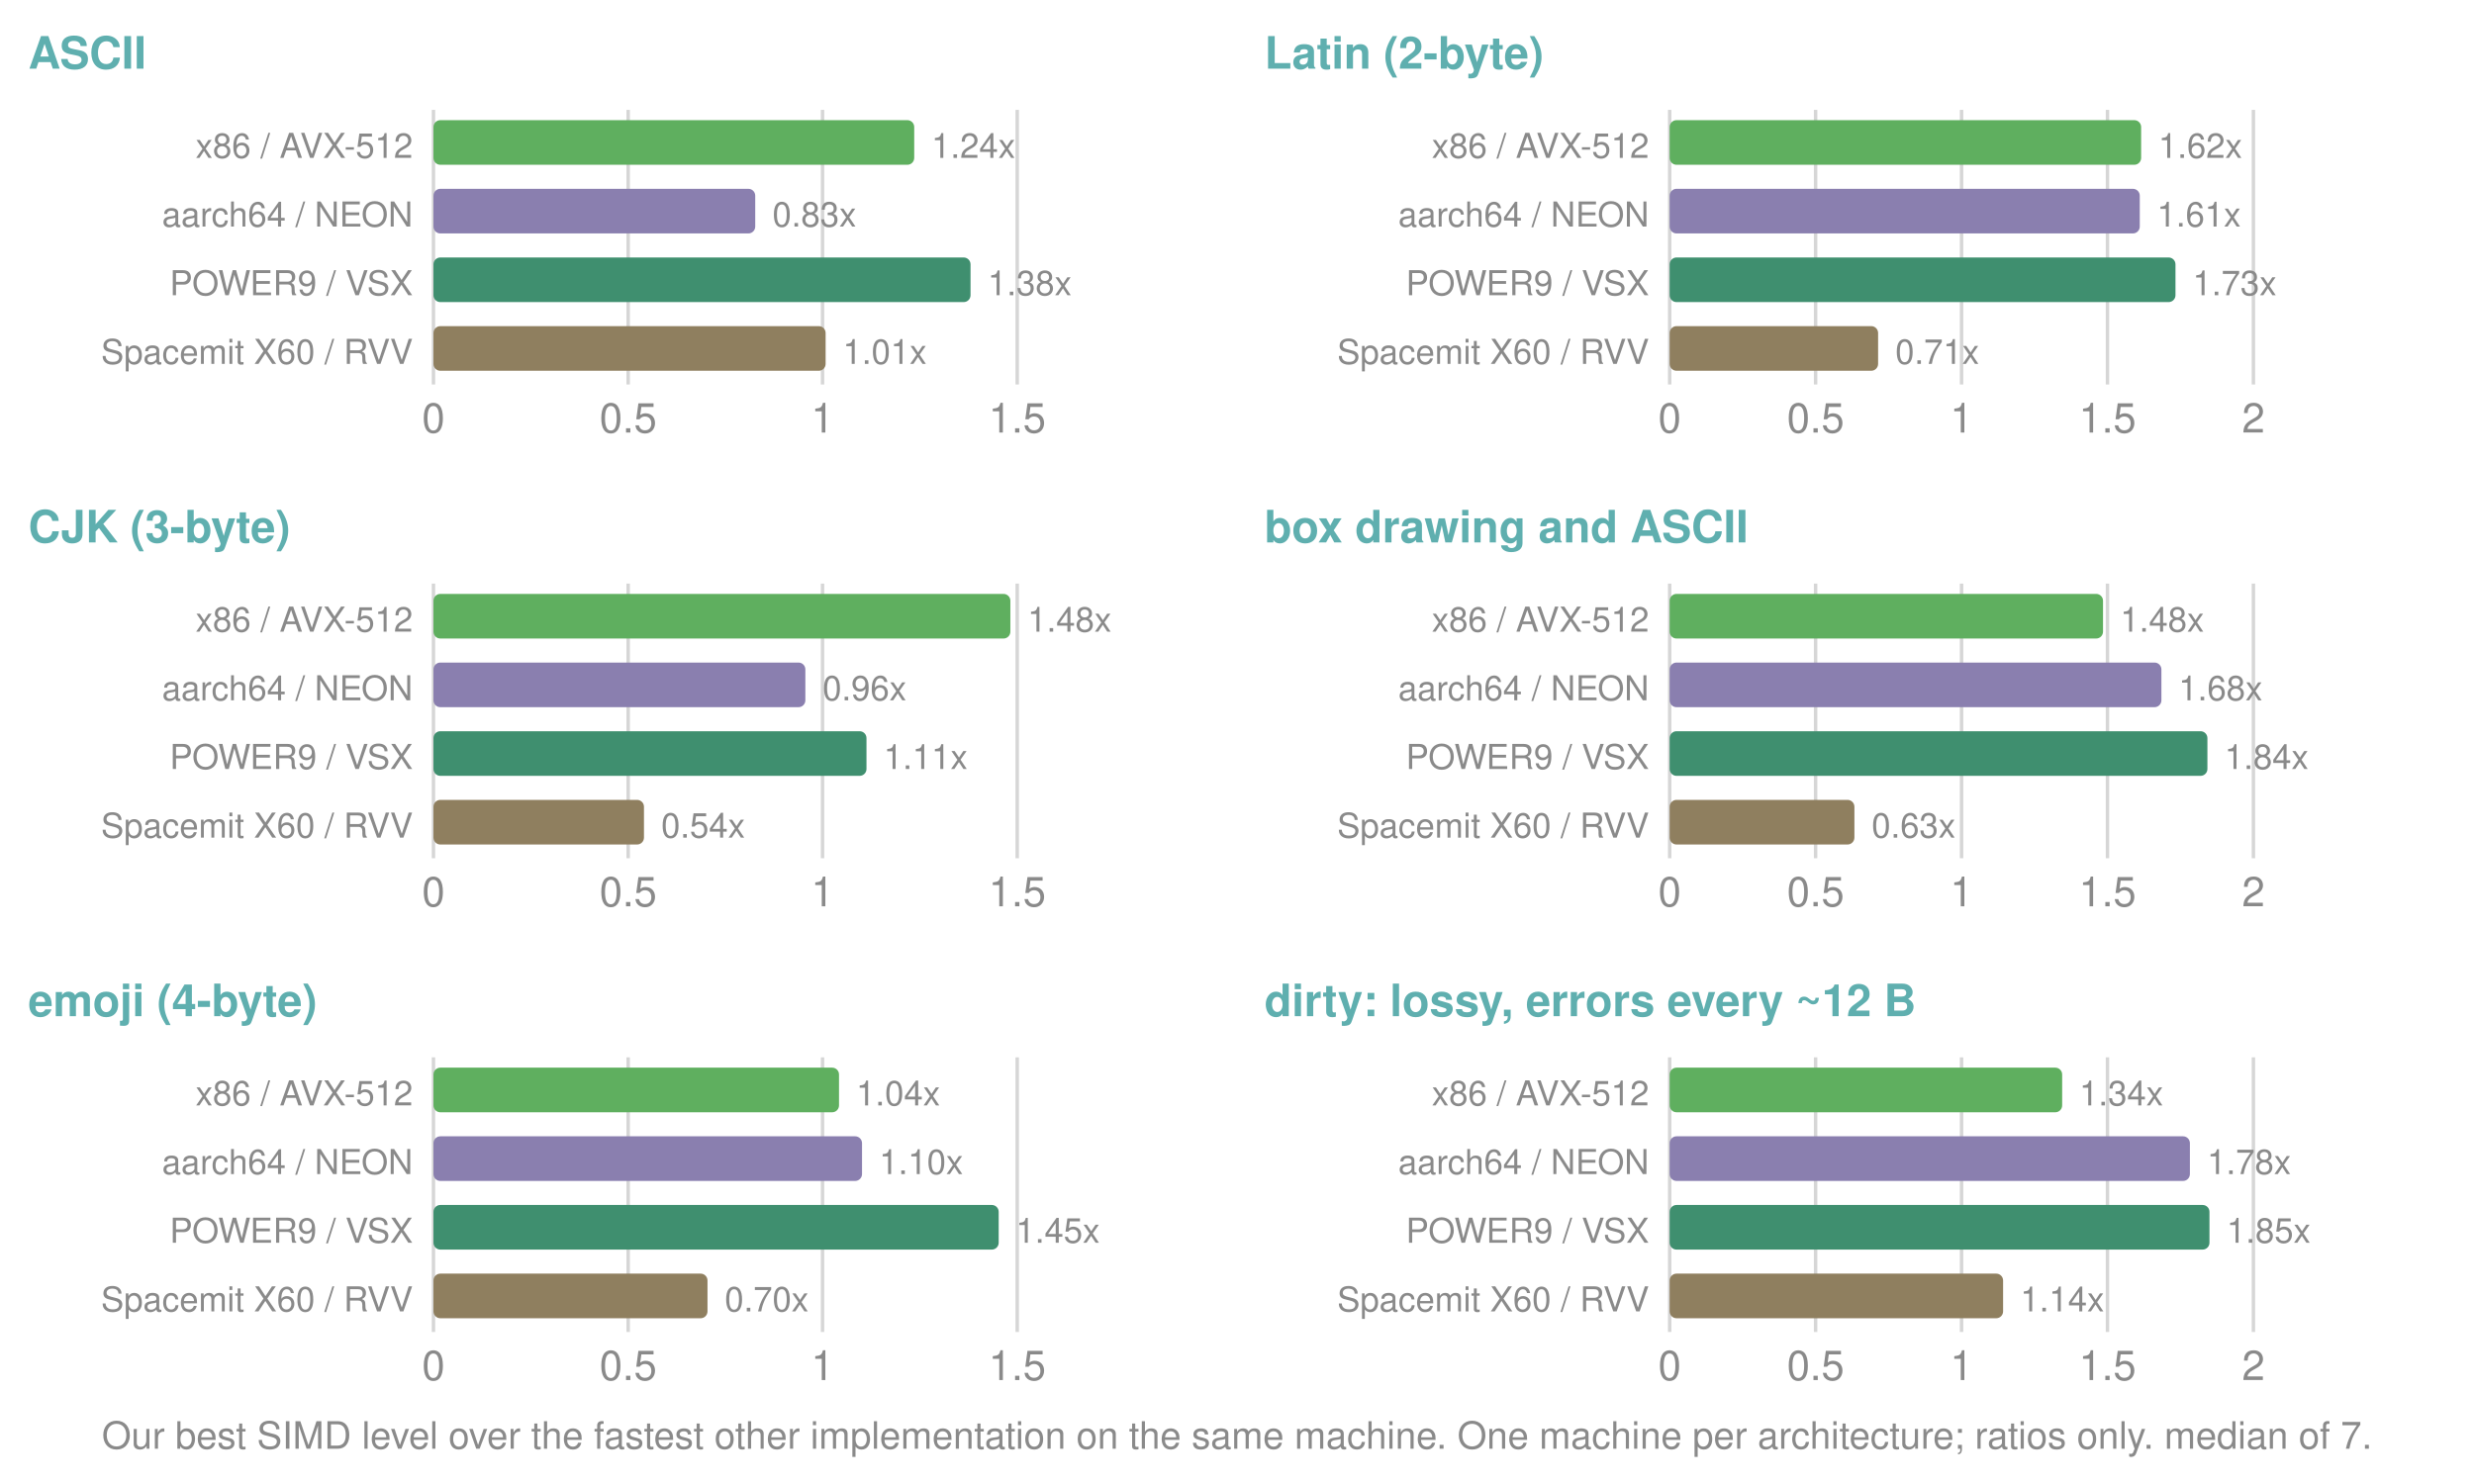
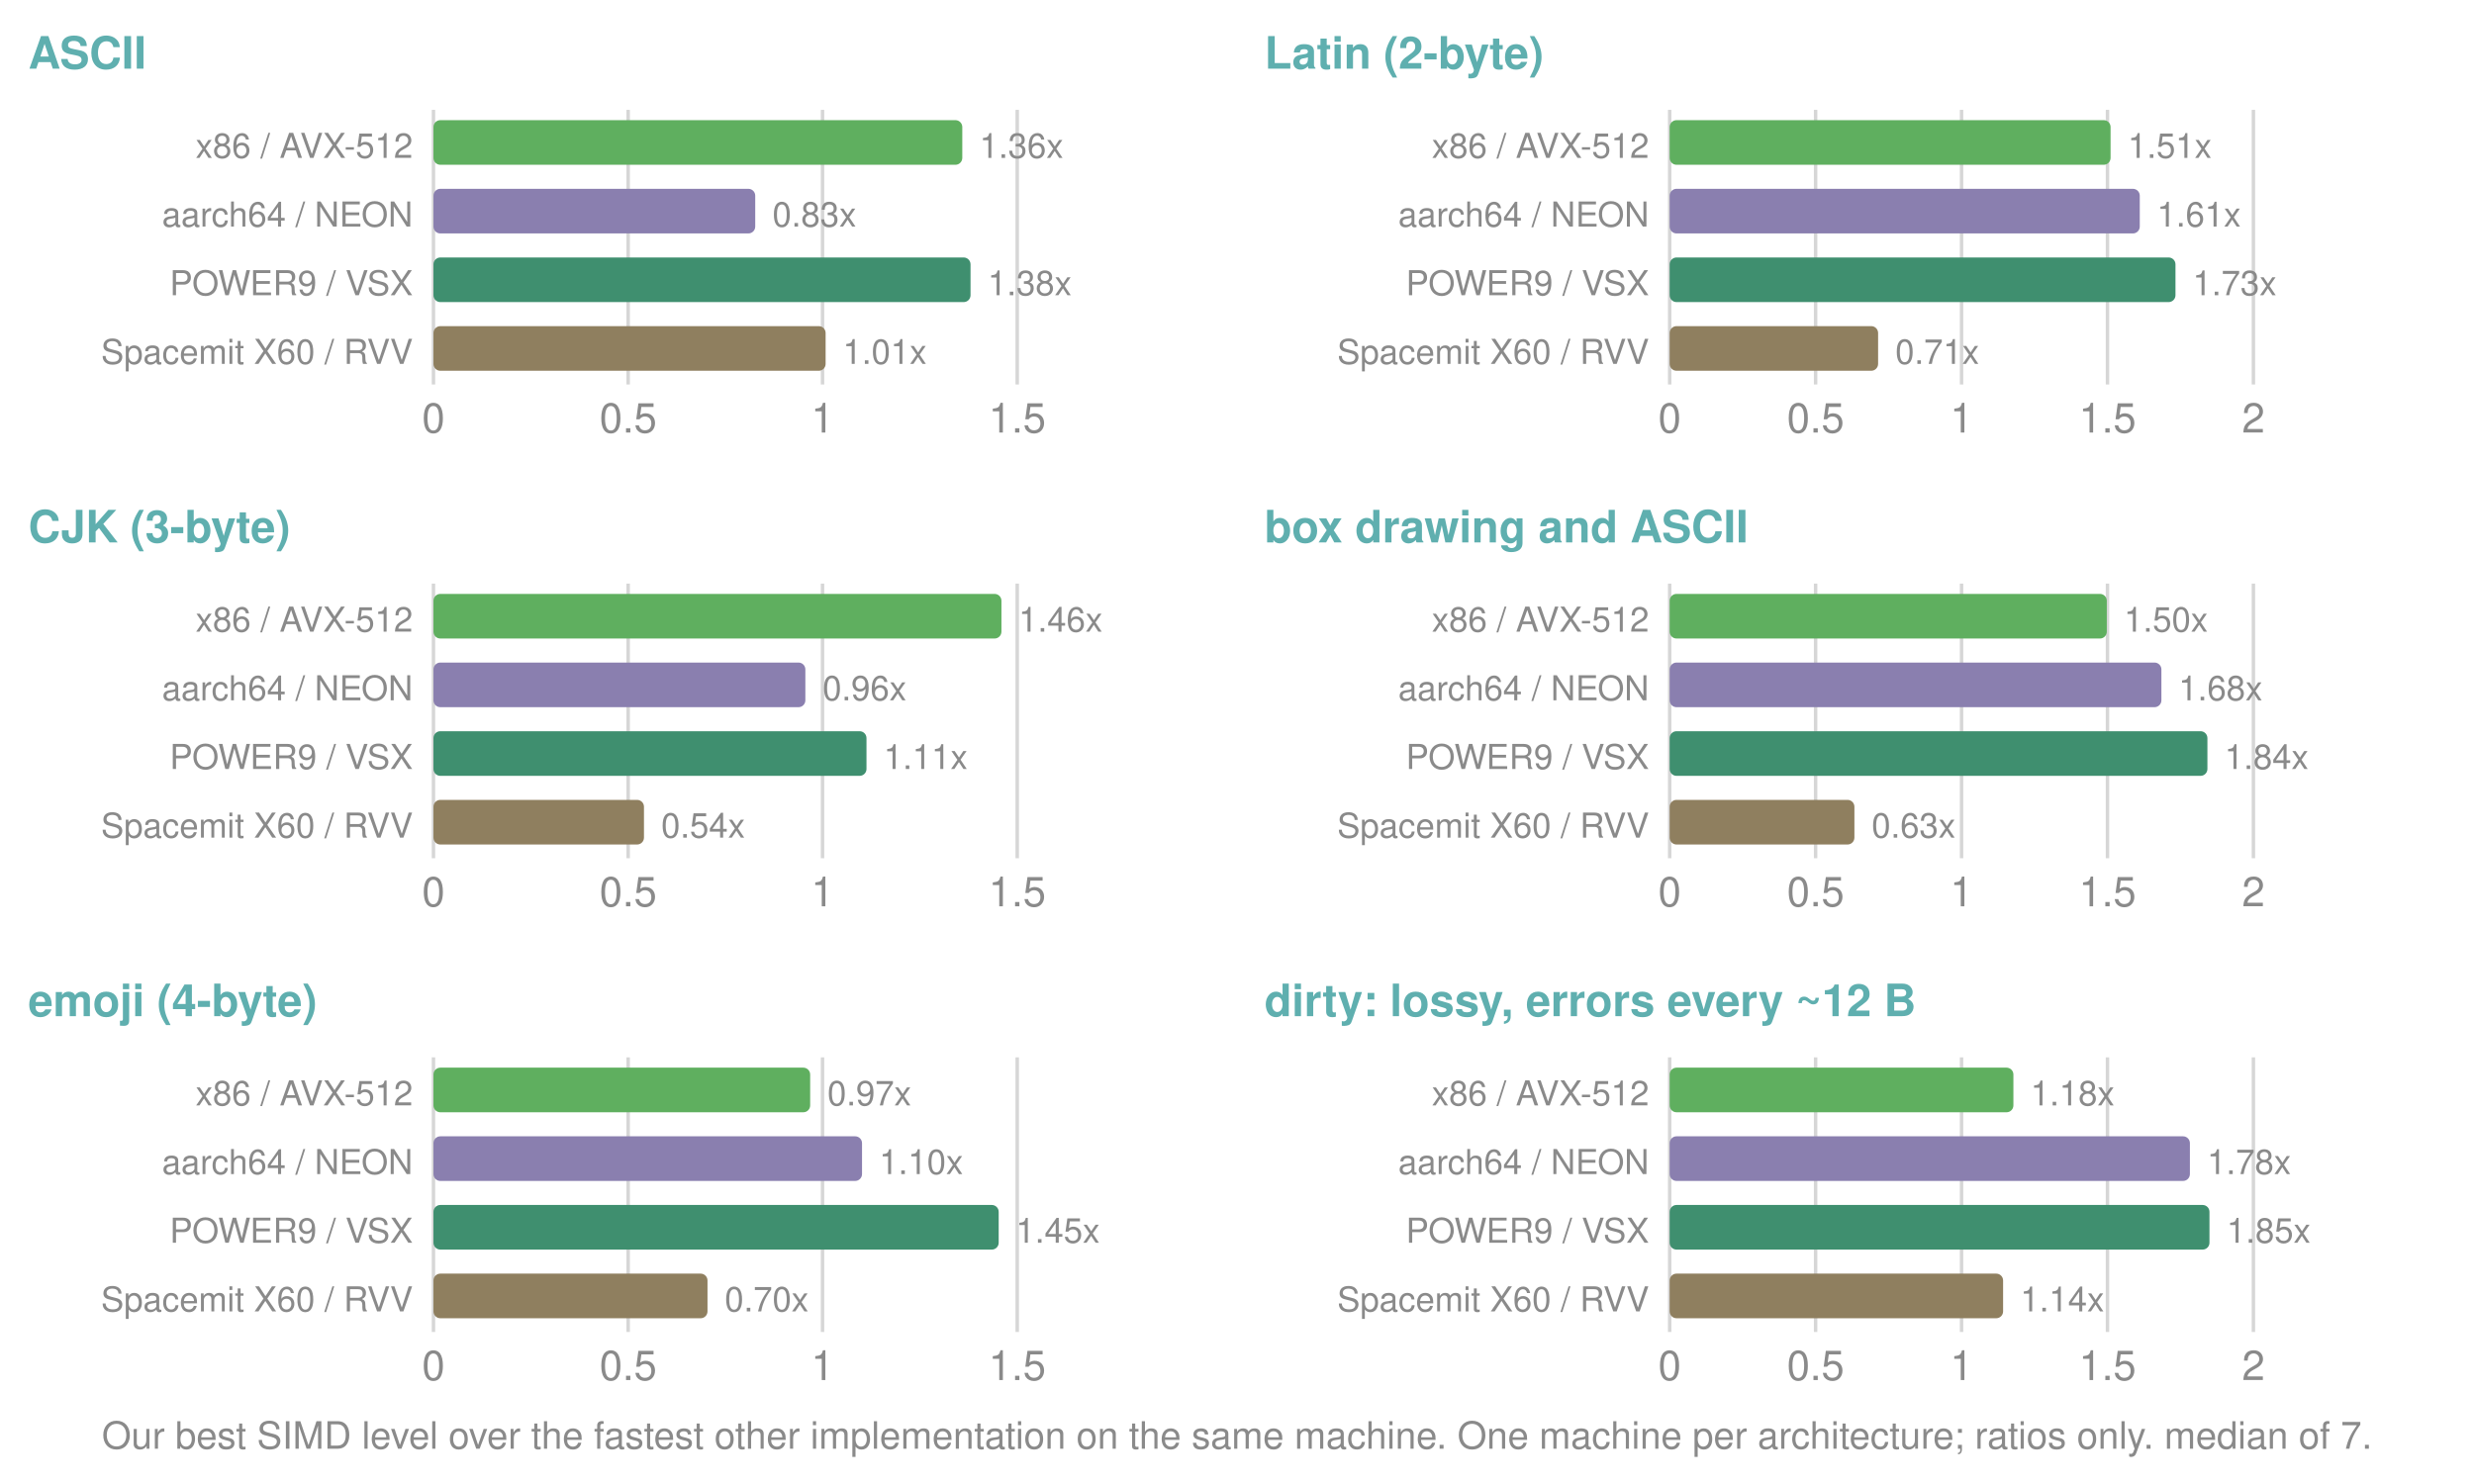
<svg xmlns="http://www.w3.org/2000/svg" width="1024" height="614" viewBox="0 0 720 432" role="img" aria-label="Our SIMD throughput over the fastest other implementation, by input type and architecture.">
  <rect width="720" height="432" fill="none" />
  <text x="8.0" y="20.0" font-family="ui-sans-serif,system-ui,Segoe UI,Helvetica,Arial,sans-serif" font-size="13" fill="#5fafaf" text-anchor="start" font-weight="600">ASCII</text>
  <line x1="126.0" y1="32" x2="126.0" y2="112" stroke="#8a8a8a" stroke-opacity="0.35" stroke-width="1" />
  <text x="126.0" y="126.0" font-family="ui-sans-serif,system-ui,Segoe UI,Helvetica,Arial,sans-serif" font-size="12" fill="#8a8a8a" text-anchor="middle">0</text>
  <line x1="182.7" y1="32" x2="182.7" y2="112" stroke="#8a8a8a" stroke-opacity="0.35" stroke-width="1" />
  <text x="182.7" y="126.0" font-family="ui-sans-serif,system-ui,Segoe UI,Helvetica,Arial,sans-serif" font-size="12" fill="#8a8a8a" text-anchor="middle">0.5</text>
  <line x1="239.3" y1="32" x2="239.3" y2="112" stroke="#8a8a8a" stroke-opacity="0.35" stroke-width="1" />
  <text x="239.3" y="126.0" font-family="ui-sans-serif,system-ui,Segoe UI,Helvetica,Arial,sans-serif" font-size="12" fill="#8a8a8a" text-anchor="middle">1</text>
  <line x1="296.0" y1="32" x2="296.0" y2="112" stroke="#8a8a8a" stroke-opacity="0.35" stroke-width="1" />
  <text x="296.0" y="126.0" font-family="ui-sans-serif,system-ui,Segoe UI,Helvetica,Arial,sans-serif" font-size="12" fill="#8a8a8a" text-anchor="middle">1.5</text>
  <text x="120.0" y="46.0" font-family="ui-sans-serif,system-ui,Segoe UI,Helvetica,Arial,sans-serif" font-size="10" fill="#8a8a8a" text-anchor="end">x86 / AVX-512</text>
-   <rect x="126" y="35" width="140.0" height="13" rx="2" fill="#5faf5f" />
-   <text x="271.0" y="46.0" font-family="ui-sans-serif,system-ui,Segoe UI,Helvetica,Arial,sans-serif" font-size="10" fill="#8a8a8a" text-anchor="start">1.24x</text>
+   <rect x="126" y="35" width="154.0" height="13" rx="2" fill="#5faf5f" />
+   <text x="285.0" y="46.0" font-family="ui-sans-serif,system-ui,Segoe UI,Helvetica,Arial,sans-serif" font-size="10" fill="#8a8a8a" text-anchor="start">1.36x</text>
  <text x="120.0" y="66.0" font-family="ui-sans-serif,system-ui,Segoe UI,Helvetica,Arial,sans-serif" font-size="10" fill="#8a8a8a" text-anchor="end">aarch64 / NEON</text>
  <rect x="126" y="55" width="93.7" height="13" rx="2" fill="#8a7faf" />
  <text x="224.7" y="66.0" font-family="ui-sans-serif,system-ui,Segoe UI,Helvetica,Arial,sans-serif" font-size="10" fill="#8a8a8a" text-anchor="start">0.83x</text>
  <text x="120.0" y="86.0" font-family="ui-sans-serif,system-ui,Segoe UI,Helvetica,Arial,sans-serif" font-size="10" fill="#8a8a8a" text-anchor="end">POWER9 / VSX</text>
  <rect x="126" y="75" width="156.4" height="13" rx="2" fill="#3f8f6f" />
  <text x="287.4" y="86.0" font-family="ui-sans-serif,system-ui,Segoe UI,Helvetica,Arial,sans-serif" font-size="10" fill="#8a8a8a" text-anchor="start">1.38x</text>
  <text x="120.0" y="106.0" font-family="ui-sans-serif,system-ui,Segoe UI,Helvetica,Arial,sans-serif" font-size="10" fill="#8a8a8a" text-anchor="end">Spacemit X60 / RVV</text>
  <rect x="126" y="95" width="114.2" height="13" rx="2" fill="#8f7f5f" />
  <text x="245.2" y="106.0" font-family="ui-sans-serif,system-ui,Segoe UI,Helvetica,Arial,sans-serif" font-size="10" fill="#8a8a8a" text-anchor="start">1.01x</text>
  <text x="368.0" y="20.0" font-family="ui-sans-serif,system-ui,Segoe UI,Helvetica,Arial,sans-serif" font-size="13" fill="#5fafaf" text-anchor="start" font-weight="600">Latin (2-byte)</text>
  <line x1="486.0" y1="32" x2="486.0" y2="112" stroke="#8a8a8a" stroke-opacity="0.35" stroke-width="1" />
  <text x="486.0" y="126.0" font-family="ui-sans-serif,system-ui,Segoe UI,Helvetica,Arial,sans-serif" font-size="12" fill="#8a8a8a" text-anchor="middle">0</text>
  <line x1="528.5" y1="32" x2="528.5" y2="112" stroke="#8a8a8a" stroke-opacity="0.35" stroke-width="1" />
  <text x="528.5" y="126.0" font-family="ui-sans-serif,system-ui,Segoe UI,Helvetica,Arial,sans-serif" font-size="12" fill="#8a8a8a" text-anchor="middle">0.5</text>
  <line x1="571.0" y1="32" x2="571.0" y2="112" stroke="#8a8a8a" stroke-opacity="0.35" stroke-width="1" />
  <text x="571.0" y="126.0" font-family="ui-sans-serif,system-ui,Segoe UI,Helvetica,Arial,sans-serif" font-size="12" fill="#8a8a8a" text-anchor="middle">1</text>
  <line x1="613.5" y1="32" x2="613.5" y2="112" stroke="#8a8a8a" stroke-opacity="0.35" stroke-width="1" />
  <text x="613.5" y="126.0" font-family="ui-sans-serif,system-ui,Segoe UI,Helvetica,Arial,sans-serif" font-size="12" fill="#8a8a8a" text-anchor="middle">1.5</text>
  <line x1="656.0" y1="32" x2="656.0" y2="112" stroke="#8a8a8a" stroke-opacity="0.35" stroke-width="1" />
  <text x="656.0" y="126.0" font-family="ui-sans-serif,system-ui,Segoe UI,Helvetica,Arial,sans-serif" font-size="12" fill="#8a8a8a" text-anchor="middle">2</text>
  <text x="480.0" y="46.0" font-family="ui-sans-serif,system-ui,Segoe UI,Helvetica,Arial,sans-serif" font-size="10" fill="#8a8a8a" text-anchor="end">x86 / AVX-512</text>
-   <rect x="486" y="35" width="137.3" height="13" rx="2" fill="#5faf5f" />
-   <text x="628.3" y="46.0" font-family="ui-sans-serif,system-ui,Segoe UI,Helvetica,Arial,sans-serif" font-size="10" fill="#8a8a8a" text-anchor="start">1.62x</text>
+   <rect x="486" y="35" width="128.4" height="13" rx="2" fill="#5faf5f" />
+   <text x="619.4" y="46.0" font-family="ui-sans-serif,system-ui,Segoe UI,Helvetica,Arial,sans-serif" font-size="10" fill="#8a8a8a" text-anchor="start">1.51x</text>
  <text x="480.0" y="66.0" font-family="ui-sans-serif,system-ui,Segoe UI,Helvetica,Arial,sans-serif" font-size="10" fill="#8a8a8a" text-anchor="end">aarch64 / NEON</text>
  <rect x="486" y="55" width="136.9" height="13" rx="2" fill="#8a7faf" />
  <text x="627.9" y="66.0" font-family="ui-sans-serif,system-ui,Segoe UI,Helvetica,Arial,sans-serif" font-size="10" fill="#8a8a8a" text-anchor="start">1.61x</text>
  <text x="480.0" y="86.0" font-family="ui-sans-serif,system-ui,Segoe UI,Helvetica,Arial,sans-serif" font-size="10" fill="#8a8a8a" text-anchor="end">POWER9 / VSX</text>
  <rect x="486" y="75" width="147.3" height="13" rx="2" fill="#3f8f6f" />
  <text x="638.3" y="86.0" font-family="ui-sans-serif,system-ui,Segoe UI,Helvetica,Arial,sans-serif" font-size="10" fill="#8a8a8a" text-anchor="start">1.73x</text>
  <text x="480.0" y="106.0" font-family="ui-sans-serif,system-ui,Segoe UI,Helvetica,Arial,sans-serif" font-size="10" fill="#8a8a8a" text-anchor="end">Spacemit X60 / RVV</text>
  <rect x="486" y="95" width="60.7" height="13" rx="2" fill="#8f7f5f" />
  <text x="551.7" y="106.0" font-family="ui-sans-serif,system-ui,Segoe UI,Helvetica,Arial,sans-serif" font-size="10" fill="#8a8a8a" text-anchor="start">0.71x</text>
  <text x="8.0" y="158.0" font-family="ui-sans-serif,system-ui,Segoe UI,Helvetica,Arial,sans-serif" font-size="13" fill="#5fafaf" text-anchor="start" font-weight="600">CJK (3-byte)</text>
  <line x1="126.0" y1="170" x2="126.0" y2="250" stroke="#8a8a8a" stroke-opacity="0.35" stroke-width="1" />
  <text x="126.0" y="264.0" font-family="ui-sans-serif,system-ui,Segoe UI,Helvetica,Arial,sans-serif" font-size="12" fill="#8a8a8a" text-anchor="middle">0</text>
  <line x1="182.7" y1="170" x2="182.7" y2="250" stroke="#8a8a8a" stroke-opacity="0.35" stroke-width="1" />
  <text x="182.7" y="264.0" font-family="ui-sans-serif,system-ui,Segoe UI,Helvetica,Arial,sans-serif" font-size="12" fill="#8a8a8a" text-anchor="middle">0.5</text>
  <line x1="239.3" y1="170" x2="239.3" y2="250" stroke="#8a8a8a" stroke-opacity="0.35" stroke-width="1" />
  <text x="239.3" y="264.0" font-family="ui-sans-serif,system-ui,Segoe UI,Helvetica,Arial,sans-serif" font-size="12" fill="#8a8a8a" text-anchor="middle">1</text>
  <line x1="296.0" y1="170" x2="296.0" y2="250" stroke="#8a8a8a" stroke-opacity="0.35" stroke-width="1" />
  <text x="296.0" y="264.0" font-family="ui-sans-serif,system-ui,Segoe UI,Helvetica,Arial,sans-serif" font-size="12" fill="#8a8a8a" text-anchor="middle">1.5</text>
  <text x="120.0" y="184.0" font-family="ui-sans-serif,system-ui,Segoe UI,Helvetica,Arial,sans-serif" font-size="10" fill="#8a8a8a" text-anchor="end">x86 / AVX-512</text>
-   <rect x="126" y="173" width="168.0" height="13" rx="2" fill="#5faf5f" />
-   <text x="299.0" y="184.0" font-family="ui-sans-serif,system-ui,Segoe UI,Helvetica,Arial,sans-serif" font-size="10" fill="#8a8a8a" text-anchor="start">1.48x</text>
+   <rect x="126" y="173" width="165.4" height="13" rx="2" fill="#5faf5f" />
+   <text x="296.4" y="184.0" font-family="ui-sans-serif,system-ui,Segoe UI,Helvetica,Arial,sans-serif" font-size="10" fill="#8a8a8a" text-anchor="start">1.46x</text>
  <text x="120.0" y="204.0" font-family="ui-sans-serif,system-ui,Segoe UI,Helvetica,Arial,sans-serif" font-size="10" fill="#8a8a8a" text-anchor="end">aarch64 / NEON</text>
  <rect x="126" y="193" width="108.3" height="13" rx="2" fill="#8a7faf" />
  <text x="239.3" y="204.0" font-family="ui-sans-serif,system-ui,Segoe UI,Helvetica,Arial,sans-serif" font-size="10" fill="#8a8a8a" text-anchor="start">0.96x</text>
  <text x="120.0" y="224.0" font-family="ui-sans-serif,system-ui,Segoe UI,Helvetica,Arial,sans-serif" font-size="10" fill="#8a8a8a" text-anchor="end">POWER9 / VSX</text>
  <rect x="126" y="213" width="126.1" height="13" rx="2" fill="#3f8f6f" />
  <text x="257.1" y="224.0" font-family="ui-sans-serif,system-ui,Segoe UI,Helvetica,Arial,sans-serif" font-size="10" fill="#8a8a8a" text-anchor="start">1.11x</text>
  <text x="120.0" y="244.0" font-family="ui-sans-serif,system-ui,Segoe UI,Helvetica,Arial,sans-serif" font-size="10" fill="#8a8a8a" text-anchor="end">Spacemit X60 / RVV</text>
  <rect x="126" y="233" width="61.3" height="13" rx="2" fill="#8f7f5f" />
  <text x="192.3" y="244.0" font-family="ui-sans-serif,system-ui,Segoe UI,Helvetica,Arial,sans-serif" font-size="10" fill="#8a8a8a" text-anchor="start">0.54x</text>
  <text x="368.0" y="158.0" font-family="ui-sans-serif,system-ui,Segoe UI,Helvetica,Arial,sans-serif" font-size="13" fill="#5fafaf" text-anchor="start" font-weight="600">box drawing and ASCII</text>
  <line x1="486.0" y1="170" x2="486.0" y2="250" stroke="#8a8a8a" stroke-opacity="0.35" stroke-width="1" />
  <text x="486.0" y="264.0" font-family="ui-sans-serif,system-ui,Segoe UI,Helvetica,Arial,sans-serif" font-size="12" fill="#8a8a8a" text-anchor="middle">0</text>
  <line x1="528.5" y1="170" x2="528.5" y2="250" stroke="#8a8a8a" stroke-opacity="0.35" stroke-width="1" />
  <text x="528.5" y="264.0" font-family="ui-sans-serif,system-ui,Segoe UI,Helvetica,Arial,sans-serif" font-size="12" fill="#8a8a8a" text-anchor="middle">0.5</text>
  <line x1="571.0" y1="170" x2="571.0" y2="250" stroke="#8a8a8a" stroke-opacity="0.35" stroke-width="1" />
  <text x="571.0" y="264.0" font-family="ui-sans-serif,system-ui,Segoe UI,Helvetica,Arial,sans-serif" font-size="12" fill="#8a8a8a" text-anchor="middle">1</text>
  <line x1="613.5" y1="170" x2="613.5" y2="250" stroke="#8a8a8a" stroke-opacity="0.35" stroke-width="1" />
  <text x="613.5" y="264.0" font-family="ui-sans-serif,system-ui,Segoe UI,Helvetica,Arial,sans-serif" font-size="12" fill="#8a8a8a" text-anchor="middle">1.5</text>
  <line x1="656.0" y1="170" x2="656.0" y2="250" stroke="#8a8a8a" stroke-opacity="0.35" stroke-width="1" />
  <text x="656.0" y="264.0" font-family="ui-sans-serif,system-ui,Segoe UI,Helvetica,Arial,sans-serif" font-size="12" fill="#8a8a8a" text-anchor="middle">2</text>
  <text x="480.0" y="184.0" font-family="ui-sans-serif,system-ui,Segoe UI,Helvetica,Arial,sans-serif" font-size="10" fill="#8a8a8a" text-anchor="end">x86 / AVX-512</text>
-   <rect x="486" y="173" width="126.2" height="13" rx="2" fill="#5faf5f" />
-   <text x="617.2" y="184.0" font-family="ui-sans-serif,system-ui,Segoe UI,Helvetica,Arial,sans-serif" font-size="10" fill="#8a8a8a" text-anchor="start">1.48x</text>
+   <rect x="486" y="173" width="127.3" height="13" rx="2" fill="#5faf5f" />
+   <text x="618.3" y="184.0" font-family="ui-sans-serif,system-ui,Segoe UI,Helvetica,Arial,sans-serif" font-size="10" fill="#8a8a8a" text-anchor="start">1.50x</text>
  <text x="480.0" y="204.0" font-family="ui-sans-serif,system-ui,Segoe UI,Helvetica,Arial,sans-serif" font-size="10" fill="#8a8a8a" text-anchor="end">aarch64 / NEON</text>
  <rect x="486" y="193" width="143.2" height="13" rx="2" fill="#8a7faf" />
  <text x="634.2" y="204.0" font-family="ui-sans-serif,system-ui,Segoe UI,Helvetica,Arial,sans-serif" font-size="10" fill="#8a8a8a" text-anchor="start">1.68x</text>
  <text x="480.0" y="224.0" font-family="ui-sans-serif,system-ui,Segoe UI,Helvetica,Arial,sans-serif" font-size="10" fill="#8a8a8a" text-anchor="end">POWER9 / VSX</text>
  <rect x="486" y="213" width="156.6" height="13" rx="2" fill="#3f8f6f" />
  <text x="647.6" y="224.0" font-family="ui-sans-serif,system-ui,Segoe UI,Helvetica,Arial,sans-serif" font-size="10" fill="#8a8a8a" text-anchor="start">1.84x</text>
  <text x="480.0" y="244.0" font-family="ui-sans-serif,system-ui,Segoe UI,Helvetica,Arial,sans-serif" font-size="10" fill="#8a8a8a" text-anchor="end">Spacemit X60 / RVV</text>
  <rect x="486" y="233" width="53.8" height="13" rx="2" fill="#8f7f5f" />
  <text x="544.8" y="244.0" font-family="ui-sans-serif,system-ui,Segoe UI,Helvetica,Arial,sans-serif" font-size="10" fill="#8a8a8a" text-anchor="start">0.63x</text>
  <text x="8.0" y="296.0" font-family="ui-sans-serif,system-ui,Segoe UI,Helvetica,Arial,sans-serif" font-size="13" fill="#5fafaf" text-anchor="start" font-weight="600">emoji (4-byte)</text>
  <line x1="126.0" y1="308" x2="126.0" y2="388" stroke="#8a8a8a" stroke-opacity="0.35" stroke-width="1" />
  <text x="126.0" y="402.0" font-family="ui-sans-serif,system-ui,Segoe UI,Helvetica,Arial,sans-serif" font-size="12" fill="#8a8a8a" text-anchor="middle">0</text>
  <line x1="182.7" y1="308" x2="182.7" y2="388" stroke="#8a8a8a" stroke-opacity="0.35" stroke-width="1" />
  <text x="182.7" y="402.0" font-family="ui-sans-serif,system-ui,Segoe UI,Helvetica,Arial,sans-serif" font-size="12" fill="#8a8a8a" text-anchor="middle">0.5</text>
  <line x1="239.3" y1="308" x2="239.3" y2="388" stroke="#8a8a8a" stroke-opacity="0.35" stroke-width="1" />
  <text x="239.3" y="402.0" font-family="ui-sans-serif,system-ui,Segoe UI,Helvetica,Arial,sans-serif" font-size="12" fill="#8a8a8a" text-anchor="middle">1</text>
  <line x1="296.0" y1="308" x2="296.0" y2="388" stroke="#8a8a8a" stroke-opacity="0.35" stroke-width="1" />
  <text x="296.0" y="402.0" font-family="ui-sans-serif,system-ui,Segoe UI,Helvetica,Arial,sans-serif" font-size="12" fill="#8a8a8a" text-anchor="middle">1.5</text>
  <text x="120.0" y="322.0" font-family="ui-sans-serif,system-ui,Segoe UI,Helvetica,Arial,sans-serif" font-size="10" fill="#8a8a8a" text-anchor="end">x86 / AVX-512</text>
-   <rect x="126" y="311" width="118.1" height="13" rx="2" fill="#5faf5f" />
-   <text x="249.1" y="322.0" font-family="ui-sans-serif,system-ui,Segoe UI,Helvetica,Arial,sans-serif" font-size="10" fill="#8a8a8a" text-anchor="start">1.04x</text>
+   <rect x="126" y="311" width="109.7" height="13" rx="2" fill="#5faf5f" />
+   <text x="240.7" y="322.0" font-family="ui-sans-serif,system-ui,Segoe UI,Helvetica,Arial,sans-serif" font-size="10" fill="#8a8a8a" text-anchor="start">0.97x</text>
  <text x="120.0" y="342.0" font-family="ui-sans-serif,system-ui,Segoe UI,Helvetica,Arial,sans-serif" font-size="10" fill="#8a8a8a" text-anchor="end">aarch64 / NEON</text>
  <rect x="126" y="331" width="124.8" height="13" rx="2" fill="#8a7faf" />
  <text x="255.8" y="342.0" font-family="ui-sans-serif,system-ui,Segoe UI,Helvetica,Arial,sans-serif" font-size="10" fill="#8a8a8a" text-anchor="start">1.10x</text>
  <text x="120.0" y="362.0" font-family="ui-sans-serif,system-ui,Segoe UI,Helvetica,Arial,sans-serif" font-size="10" fill="#8a8a8a" text-anchor="end">POWER9 / VSX</text>
  <rect x="126" y="351" width="164.6" height="13" rx="2" fill="#3f8f6f" />
  <text x="295.6" y="362.0" font-family="ui-sans-serif,system-ui,Segoe UI,Helvetica,Arial,sans-serif" font-size="10" fill="#8a8a8a" text-anchor="start">1.45x</text>
  <text x="120.0" y="382.0" font-family="ui-sans-serif,system-ui,Segoe UI,Helvetica,Arial,sans-serif" font-size="10" fill="#8a8a8a" text-anchor="end">Spacemit X60 / RVV</text>
  <rect x="126" y="371" width="79.8" height="13" rx="2" fill="#8f7f5f" />
  <text x="210.8" y="382.0" font-family="ui-sans-serif,system-ui,Segoe UI,Helvetica,Arial,sans-serif" font-size="10" fill="#8a8a8a" text-anchor="start">0.70x</text>
  <text x="368.0" y="296.0" font-family="ui-sans-serif,system-ui,Segoe UI,Helvetica,Arial,sans-serif" font-size="13" fill="#5fafaf" text-anchor="start" font-weight="600">dirty: lossy, errors every ~12 B</text>
  <line x1="486.0" y1="308" x2="486.0" y2="388" stroke="#8a8a8a" stroke-opacity="0.35" stroke-width="1" />
  <text x="486.0" y="402.0" font-family="ui-sans-serif,system-ui,Segoe UI,Helvetica,Arial,sans-serif" font-size="12" fill="#8a8a8a" text-anchor="middle">0</text>
  <line x1="528.5" y1="308" x2="528.5" y2="388" stroke="#8a8a8a" stroke-opacity="0.35" stroke-width="1" />
  <text x="528.5" y="402.0" font-family="ui-sans-serif,system-ui,Segoe UI,Helvetica,Arial,sans-serif" font-size="12" fill="#8a8a8a" text-anchor="middle">0.5</text>
  <line x1="571.0" y1="308" x2="571.0" y2="388" stroke="#8a8a8a" stroke-opacity="0.35" stroke-width="1" />
  <text x="571.0" y="402.0" font-family="ui-sans-serif,system-ui,Segoe UI,Helvetica,Arial,sans-serif" font-size="12" fill="#8a8a8a" text-anchor="middle">1</text>
  <line x1="613.5" y1="308" x2="613.5" y2="388" stroke="#8a8a8a" stroke-opacity="0.35" stroke-width="1" />
  <text x="613.5" y="402.0" font-family="ui-sans-serif,system-ui,Segoe UI,Helvetica,Arial,sans-serif" font-size="12" fill="#8a8a8a" text-anchor="middle">1.5</text>
  <line x1="656.0" y1="308" x2="656.0" y2="388" stroke="#8a8a8a" stroke-opacity="0.35" stroke-width="1" />
  <text x="656.0" y="402.0" font-family="ui-sans-serif,system-ui,Segoe UI,Helvetica,Arial,sans-serif" font-size="12" fill="#8a8a8a" text-anchor="middle">2</text>
  <text x="480.0" y="322.0" font-family="ui-sans-serif,system-ui,Segoe UI,Helvetica,Arial,sans-serif" font-size="10" fill="#8a8a8a" text-anchor="end">x86 / AVX-512</text>
-   <rect x="486" y="311" width="114.3" height="13" rx="2" fill="#5faf5f" />
-   <text x="605.3" y="322.0" font-family="ui-sans-serif,system-ui,Segoe UI,Helvetica,Arial,sans-serif" font-size="10" fill="#8a8a8a" text-anchor="start">1.34x</text>
+   <rect x="486" y="311" width="100.1" height="13" rx="2" fill="#5faf5f" />
+   <text x="591.1" y="322.0" font-family="ui-sans-serif,system-ui,Segoe UI,Helvetica,Arial,sans-serif" font-size="10" fill="#8a8a8a" text-anchor="start">1.18x</text>
  <text x="480.0" y="342.0" font-family="ui-sans-serif,system-ui,Segoe UI,Helvetica,Arial,sans-serif" font-size="10" fill="#8a8a8a" text-anchor="end">aarch64 / NEON</text>
  <rect x="486" y="331" width="151.5" height="13" rx="2" fill="#8a7faf" />
  <text x="642.5" y="342.0" font-family="ui-sans-serif,system-ui,Segoe UI,Helvetica,Arial,sans-serif" font-size="10" fill="#8a8a8a" text-anchor="start">1.78x</text>
  <text x="480.0" y="362.0" font-family="ui-sans-serif,system-ui,Segoe UI,Helvetica,Arial,sans-serif" font-size="10" fill="#8a8a8a" text-anchor="end">POWER9 / VSX</text>
  <rect x="486" y="351" width="157.2" height="13" rx="2" fill="#3f8f6f" />
  <text x="648.2" y="362.0" font-family="ui-sans-serif,system-ui,Segoe UI,Helvetica,Arial,sans-serif" font-size="10" fill="#8a8a8a" text-anchor="start">1.85x</text>
  <text x="480.0" y="382.0" font-family="ui-sans-serif,system-ui,Segoe UI,Helvetica,Arial,sans-serif" font-size="10" fill="#8a8a8a" text-anchor="end">Spacemit X60 / RVV</text>
  <rect x="486" y="371" width="97.1" height="13" rx="2" fill="#8f7f5f" />
  <text x="588.1" y="382.0" font-family="ui-sans-serif,system-ui,Segoe UI,Helvetica,Arial,sans-serif" font-size="10" fill="#8a8a8a" text-anchor="start">1.14x</text>
  <text x="360.0" y="422.0" font-family="ui-sans-serif,system-ui,Segoe UI,Helvetica,Arial,sans-serif" font-size="11" fill="#8a8a8a" text-anchor="middle">Our best SIMD level over the fastest other implementation on the same machine. One machine per architecture; ratios only. median of 7.</text>
</svg>
